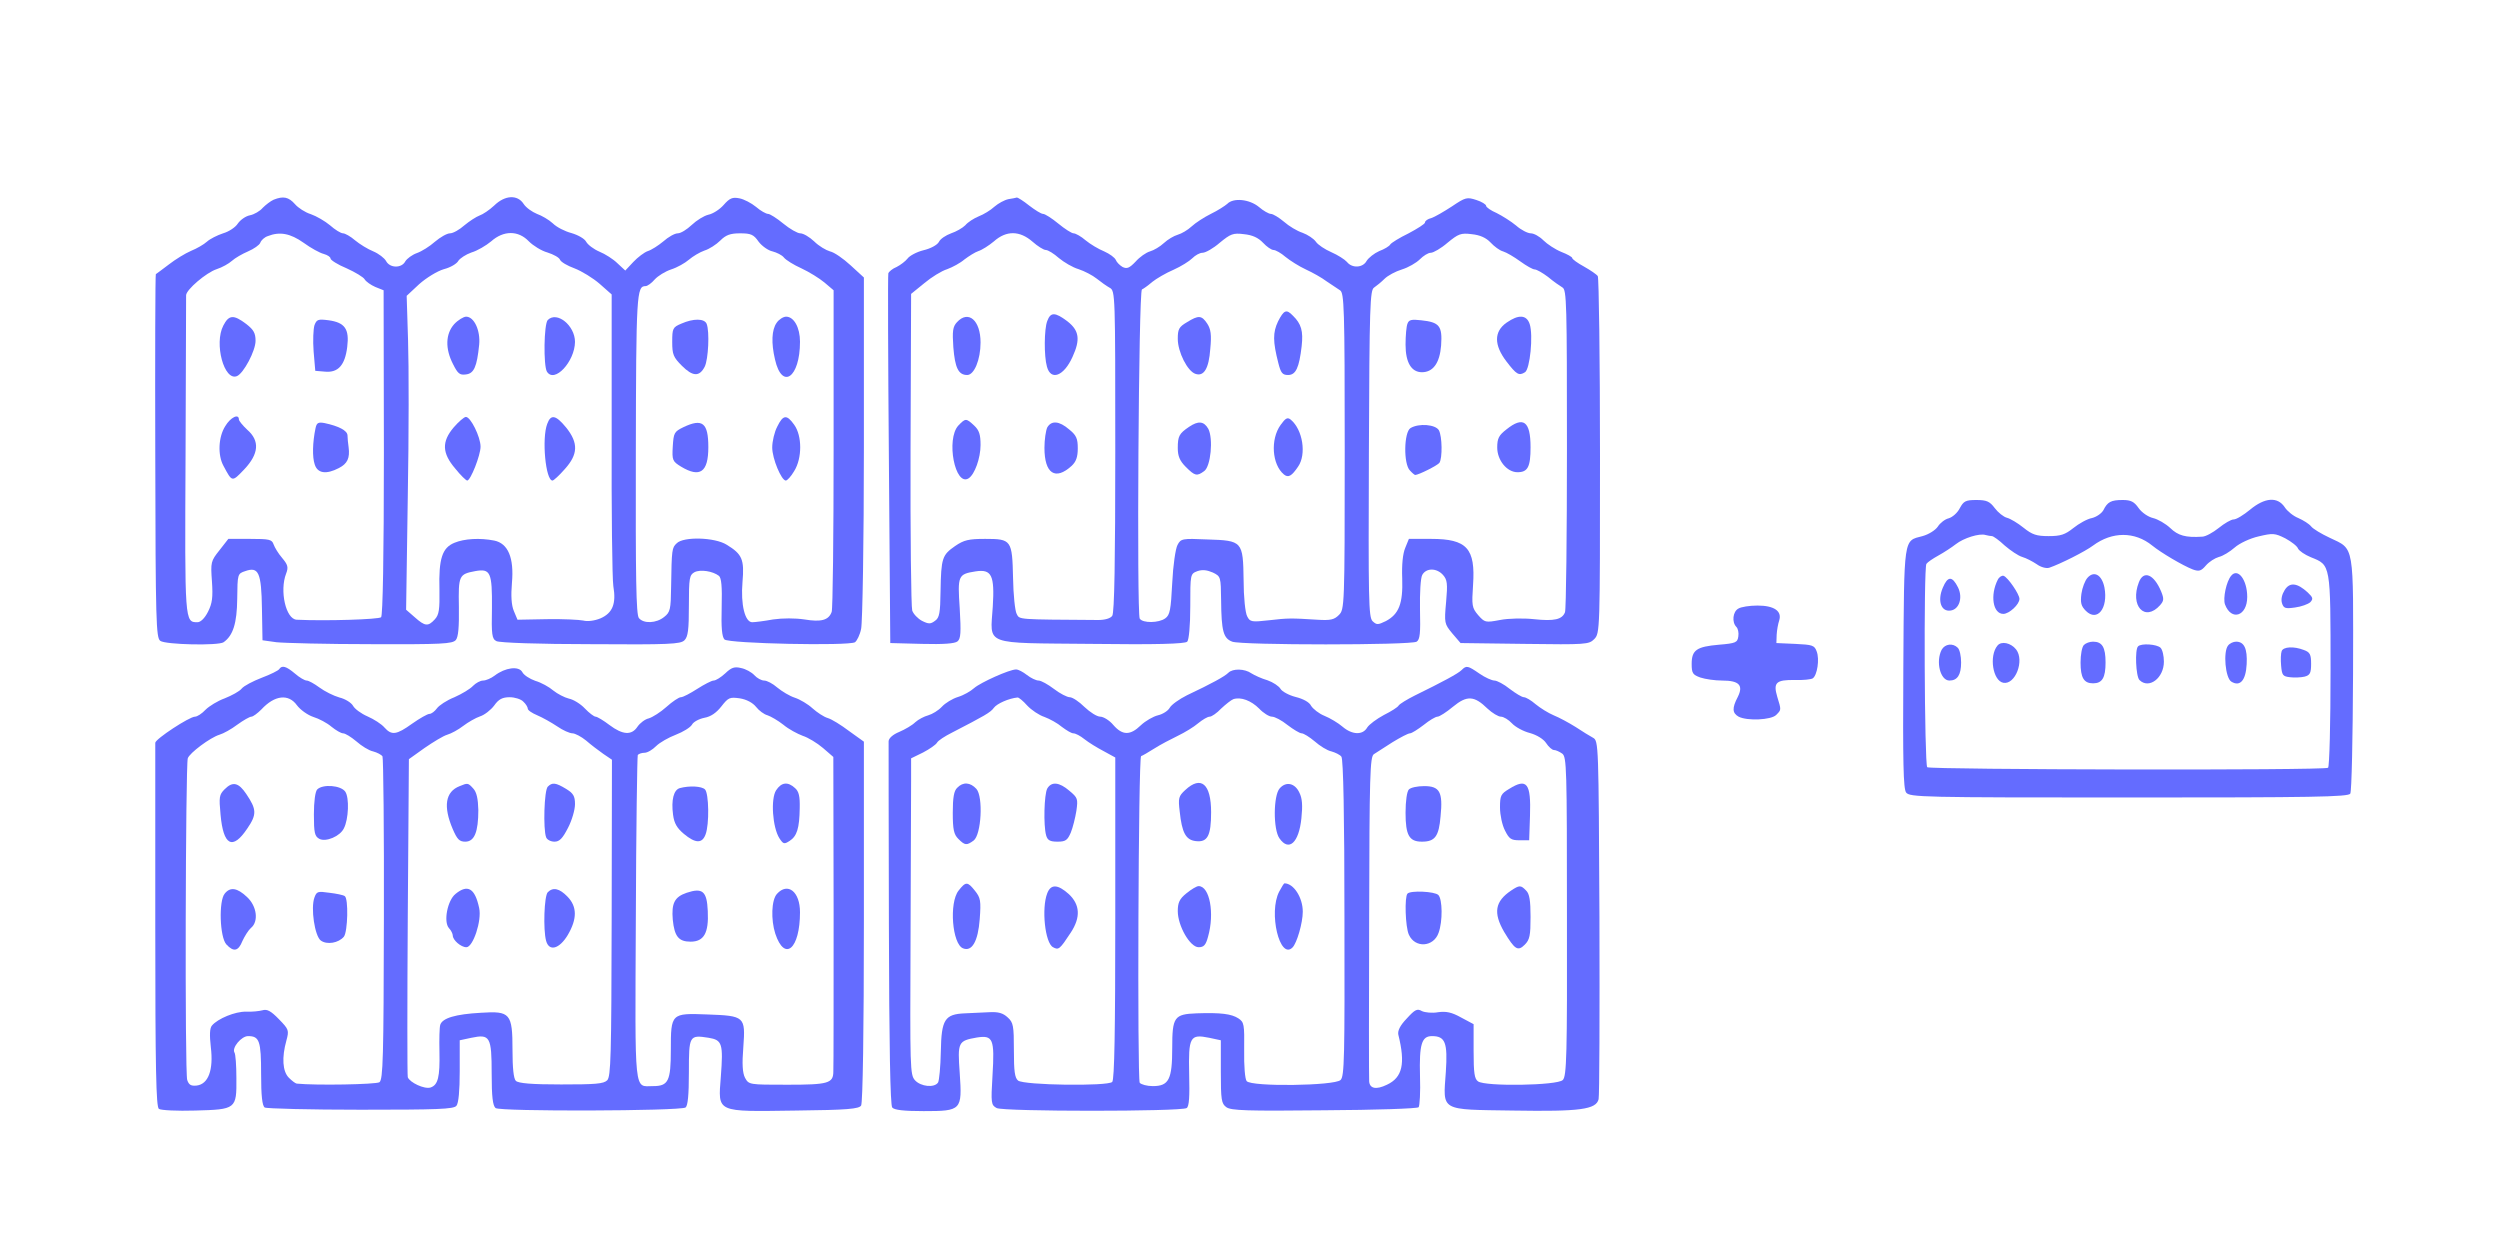
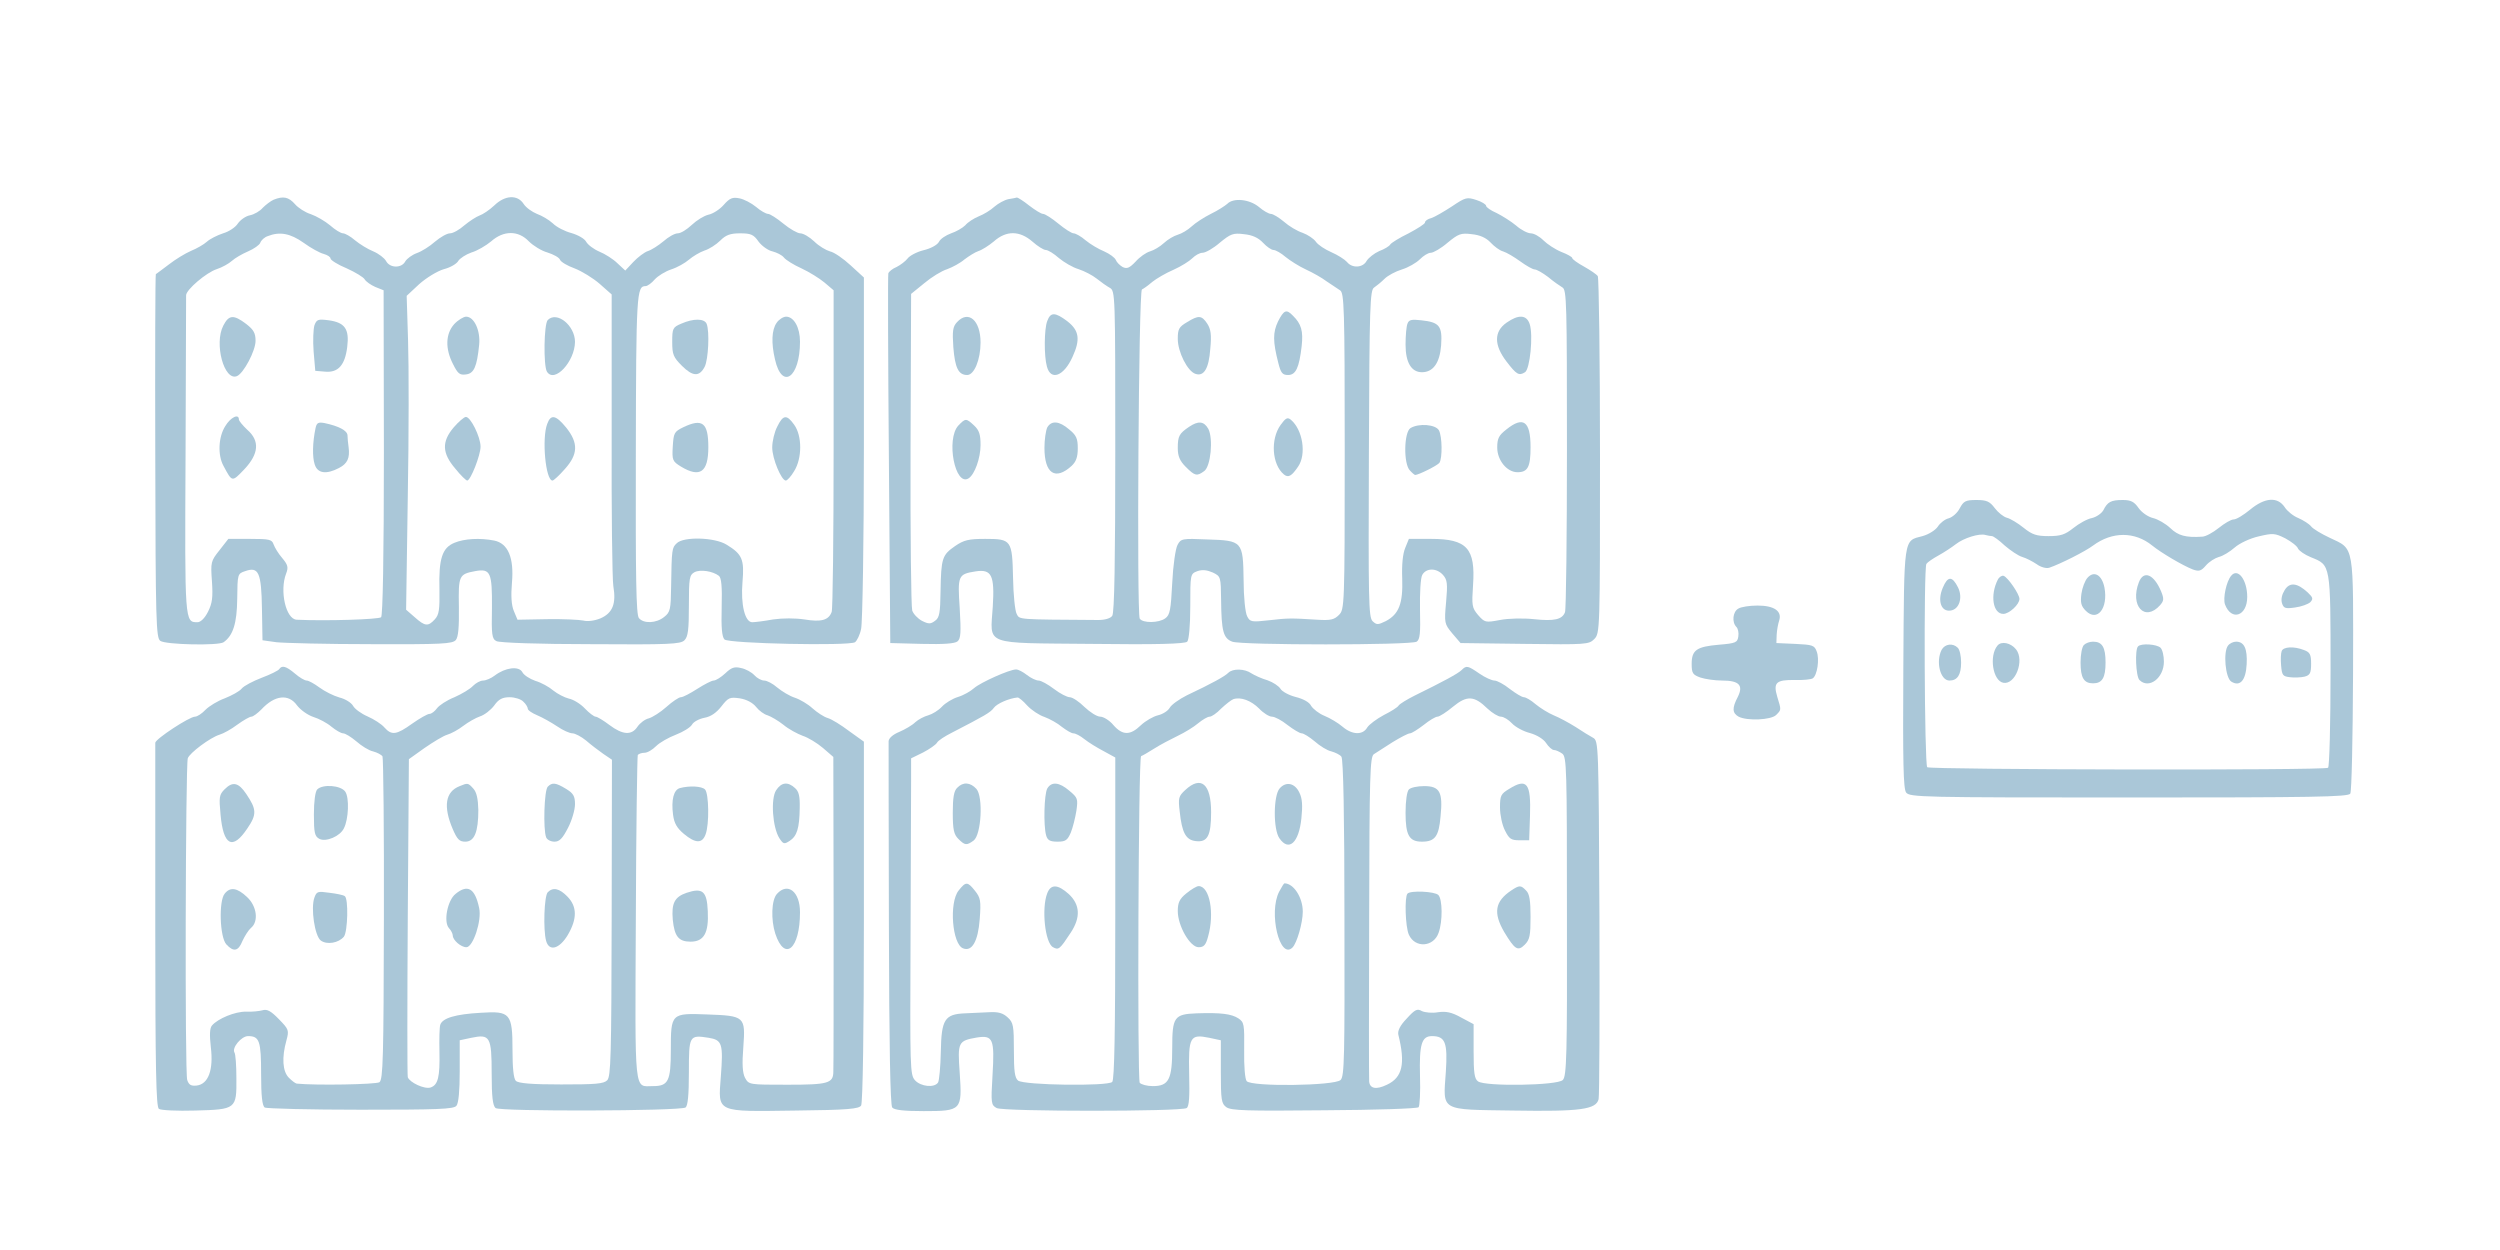
<svg xmlns="http://www.w3.org/2000/svg" version="1.0" width="900pt" height="450pt" viewBox="0 0 900 450" preserveAspectRatio="xMidYMid meet">
-   <g transform="translate(0,450) scale(0.1,-0.1)" fill="#646cff" stroke="none">
+   <g transform="translate(0,450) scale(0.1,-0.1)" fill="#aac7d8" stroke="none">
    <path d="M985 3781 c-11 -5 -28 -18 -39 -29 -10 -12 -31 -24 -46 -27 -16 -3 -35 -17 -44 -30 -8 -13 -32 -29 -53 -35 -21 -7 -47 -20 -58 -30 -11 -10 -37 -25 -57 -33 -21 -9 -57 -31 -80 -49 -24 -18 -45 -34 -47 -35 -2 -1 -3 -296 -2 -655 1 -598 3 -654 18 -665 18 -14 210 -18 228 -5 34 24 48 68 49 156 1 89 1 91 29 100 48 17 58 -5 60 -135 l2 -114 50 -7 c28 -3 181 -7 341 -7 255 -1 293 1 305 15 9 11 12 46 11 119 -2 113 0 118 59 129 55 10 61 -5 60 -133 -2 -96 0 -111 16 -119 10 -6 157 -11 339 -11 284 -2 324 0 338 14 13 13 16 38 16 125 0 99 2 110 20 120 21 11 66 4 88 -13 9 -7 12 -38 10 -113 -2 -74 1 -106 10 -116 15 -15 448 -24 470 -10 7 5 18 27 22 48 5 21 10 315 10 652 l0 613 -48 44 c-26 24 -59 47 -74 50 -14 4 -40 19 -57 36 -17 16 -39 29 -50 29 -10 0 -38 16 -61 35 -23 19 -48 35 -55 35 -7 0 -27 11 -43 25 -17 14 -44 28 -60 31 -25 5 -35 1 -57 -24 -14 -16 -39 -32 -55 -35 -16 -4 -42 -20 -60 -37 -17 -16 -39 -30 -50 -30 -11 0 -34 -13 -52 -29 -18 -15 -43 -31 -56 -35 -12 -4 -36 -22 -52 -39 l-29 -31 -28 26 c-15 15 -45 34 -65 42 -21 9 -42 25 -48 36 -6 11 -29 24 -53 31 -23 6 -53 21 -67 35 -14 13 -40 28 -57 34 -17 7 -39 22 -48 36 -22 34 -67 32 -106 -6 -17 -16 -41 -32 -53 -36 -11 -4 -36 -20 -54 -35 -18 -16 -41 -29 -52 -29 -11 0 -35 -14 -54 -30 -19 -17 -48 -35 -65 -41 -17 -6 -36 -20 -42 -30 -13 -25 -55 -25 -69 1 -6 11 -27 27 -46 35 -20 8 -49 26 -66 40 -16 14 -36 25 -43 25 -8 0 -29 13 -47 29 -18 15 -49 33 -69 40 -20 6 -46 23 -57 36 -23 26 -42 30 -77 16z m108 -155 c26 -19 59 -37 72 -40 14 -4 25 -11 25 -17 0 -5 26 -22 58 -35 31 -14 61 -32 65 -40 5 -8 22 -20 38 -27 l30 -12 1 -584 c0 -375 -4 -587 -10 -593 -8 -8 -199 -14 -304 -9 -39 2 -62 104 -38 166 9 23 6 32 -14 56 -14 16 -27 38 -31 49 -6 18 -15 20 -85 20 l-78 0 -32 -41 c-31 -39 -32 -43 -27 -112 4 -58 1 -79 -14 -109 -12 -24 -27 -38 -38 -38 -46 0 -46 -2 -43 599 1 311 2 571 2 578 0 20 73 82 110 94 19 6 44 20 55 30 11 10 37 25 58 34 21 9 41 23 44 31 3 9 15 20 27 24 43 17 81 10 129 -24z m811 5 c15 -15 45 -34 67 -40 22 -7 42 -18 45 -26 3 -8 27 -22 52 -31 26 -10 67 -35 91 -56 l43 -38 0 -502 c-1 -277 2 -523 6 -548 11 -64 -3 -97 -46 -116 -22 -9 -47 -12 -62 -8 -14 3 -73 6 -131 5 l-106 -2 -13 31 c-9 21 -11 55 -7 102 8 90 -14 142 -64 152 -51 10 -107 7 -143 -8 -44 -18 -57 -57 -54 -168 1 -72 -1 -91 -17 -108 -24 -26 -35 -25 -72 8 l-31 27 6 405 c4 223 4 477 1 565 l-5 160 45 42 c26 23 65 47 89 54 24 6 47 20 52 30 6 9 27 23 47 30 21 6 53 25 71 40 45 40 98 40 136 0z m827 -1 c12 -16 35 -32 50 -35 15 -4 34 -13 41 -22 7 -9 36 -27 63 -39 28 -13 65 -36 83 -51 l33 -28 0 -571 c0 -313 -3 -578 -7 -587 -11 -30 -38 -37 -98 -27 -34 5 -78 5 -113 0 -32 -6 -66 -10 -75 -10 -26 0 -42 63 -35 145 7 81 -1 100 -57 134 -43 27 -156 30 -180 5 -17 -16 -18 -21 -20 -157 -1 -80 -3 -91 -25 -108 -28 -23 -74 -25 -91 -4 -10 12 -12 144 -11 592 1 577 3 603 35 603 7 0 22 11 33 24 12 13 38 29 59 36 22 7 50 23 64 35 14 12 39 27 56 33 17 5 43 22 57 36 20 20 36 26 71 26 39 0 49 -4 67 -30z" />
    <path d="M804 3328 c-34 -65 3 -201 49 -182 24 10 67 91 67 127 0 28 -7 40 -34 61 -45 34 -62 33 -82 -6z" />
    <path d="M1132 3329 c-4 -13 -6 -55 -3 -94 l6 -70 36 -3 c46 -4 71 23 79 89 8 64 -8 88 -67 96 -38 5 -43 3 -51 -18z" />
    <path d="M811 2966 c-25 -39 -28 -105 -6 -144 31 -58 30 -58 74 -12 53 56 57 103 11 143 -16 15 -30 32 -30 37 0 22 -30 8 -49 -24z" />
    <path d="M1136 2959 c-11 -52 -12 -105 -3 -131 10 -32 41 -37 87 -13 31 16 40 36 35 75 -2 14 -4 33 -4 43 -1 17 -31 33 -83 44 -22 4 -28 1 -32 -18z" />
    <path d="M1635 3333 c-31 -35 -33 -88 -4 -144 17 -34 24 -40 46 -37 29 3 40 27 48 107 5 51 -18 101 -47 101 -9 0 -29 -12 -43 -27z" />
    <path d="M1972 3348 c-14 -14 -16 -165 -3 -186 27 -43 100 36 101 107 0 59 -65 112 -98 79z" />
    <path d="M1633 2961 c-43 -51 -42 -92 6 -148 19 -24 39 -43 43 -43 12 0 48 91 48 122 0 35 -36 108 -53 107 -6 0 -26 -17 -44 -38z" />
    <path d="M1970 2974 c-20 -52 -6 -204 19 -204 4 0 24 18 44 41 48 53 50 94 5 150 -37 45 -55 49 -68 13z" />
    <path d="M2796 3338 c-18 -25 -20 -73 -6 -132 25 -111 90 -66 90 64 0 51 -22 90 -50 90 -10 0 -26 -10 -34 -22z" />
    <path d="M2453 3335 c-31 -13 -33 -17 -33 -66 0 -45 4 -55 35 -86 39 -39 63 -40 82 -3 13 26 18 126 7 154 -8 20 -48 20 -91 1z" />
    <path d="M2798 2964 c-10 -19 -18 -53 -18 -75 0 -40 33 -119 49 -119 5 0 19 15 30 34 29 46 29 127 0 167 -27 38 -40 36 -61 -7z" />
    <path d="M2460 2962 c-33 -16 -35 -21 -38 -69 -3 -50 -1 -54 30 -73 68 -41 98 -20 98 70 0 88 -21 105 -90 72z" />
    <path d="M3630 3783 c-14 -3 -36 -15 -50 -27 -14 -13 -39 -28 -57 -35 -17 -7 -39 -21 -48 -32 -10 -10 -33 -23 -51 -29 -19 -7 -39 -20 -44 -31 -6 -11 -30 -24 -56 -30 -24 -6 -50 -20 -57 -30 -7 -9 -25 -23 -39 -30 -15 -6 -28 -17 -30 -23 -2 -6 -1 -308 2 -671 l5 -660 114 -3 c78 -2 118 1 128 9 12 10 13 32 8 119 -8 118 -6 123 57 133 58 9 69 -14 62 -127 -9 -142 -39 -130 356 -134 233 -3 336 0 344 8 6 6 11 56 11 127 0 117 0 117 26 127 18 6 34 4 55 -5 29 -14 29 -16 30 -100 1 -111 8 -137 40 -149 33 -13 644 -13 664 0 12 8 14 30 12 115 -1 61 2 114 8 125 14 26 52 26 75 0 15 -17 17 -31 11 -97 -7 -76 -6 -79 22 -113 l30 -35 230 -3 c222 -3 232 -2 251 17 21 21 21 29 21 659 0 350 -4 642 -8 648 -4 6 -26 21 -49 34 -24 13 -43 27 -43 31 0 4 -18 14 -39 22 -22 9 -51 28 -65 42 -14 14 -34 25 -45 25 -11 0 -35 12 -53 28 -18 15 -50 35 -70 45 -21 9 -38 21 -38 26 0 5 -16 15 -35 21 -34 11 -39 10 -88 -23 -29 -19 -62 -38 -74 -42 -13 -3 -23 -10 -23 -16 0 -5 -27 -22 -59 -39 -33 -16 -62 -34 -66 -40 -3 -6 -21 -17 -40 -24 -18 -8 -38 -24 -45 -35 -13 -25 -52 -28 -71 -4 -8 9 -33 25 -56 35 -23 10 -49 27 -56 38 -8 11 -29 25 -48 32 -19 6 -49 24 -67 40 -18 15 -39 28 -47 28 -7 0 -27 11 -43 25 -34 28 -92 34 -114 11 -8 -7 -34 -24 -59 -36 -24 -12 -55 -32 -69 -45 -14 -13 -36 -26 -50 -30 -14 -4 -36 -17 -50 -30 -14 -13 -36 -26 -50 -30 -14 -4 -37 -20 -52 -37 -22 -23 -31 -27 -47 -19 -10 6 -21 17 -24 25 -4 9 -22 22 -42 31 -20 8 -50 26 -67 40 -16 14 -36 25 -43 25 -7 0 -32 16 -55 35 -23 19 -48 35 -55 35 -7 0 -29 14 -50 30 -21 17 -41 29 -44 29 -3 -1 -17 -4 -31 -6z m87 -153 c18 -16 40 -30 48 -30 8 0 29 -13 47 -29 18 -15 50 -34 71 -40 21 -7 50 -22 65 -34 15 -12 36 -27 47 -33 20 -11 20 -22 20 -589 0 -388 -3 -583 -11 -592 -6 -9 -26 -15 -50 -15 -295 2 -283 1 -294 22 -6 11 -12 69 -13 129 -3 137 -6 141 -100 141 -60 0 -77 -4 -109 -26 -46 -32 -50 -43 -52 -161 -1 -80 -4 -97 -20 -108 -16 -12 -23 -12 -47 0 -15 8 -31 25 -35 37 -4 13 -7 274 -6 582 l2 558 48 39 c25 21 62 44 82 50 19 7 47 22 62 35 16 12 38 26 50 30 13 4 38 20 56 35 45 40 93 39 139 -1z m830 -4 c13 -14 30 -26 38 -26 7 0 27 -11 43 -25 16 -13 49 -34 73 -45 24 -11 58 -30 75 -43 18 -12 39 -26 48 -32 15 -9 17 -59 17 -579 0 -562 -1 -570 -21 -590 -17 -17 -30 -20 -78 -17 -95 6 -105 6 -174 -2 -62 -7 -68 -6 -78 14 -7 12 -13 70 -13 130 -2 141 -4 143 -131 147 -90 4 -95 3 -107 -20 -7 -13 -16 -73 -19 -137 -5 -96 -8 -115 -25 -127 -23 -17 -81 -18 -92 -1 -11 19 -4 1181 8 1185 5 2 22 14 37 27 15 12 49 32 77 44 27 12 57 31 67 41 11 11 27 20 37 20 11 0 39 16 62 36 39 32 48 36 87 31 31 -3 52 -13 69 -31z m819 1 c13 -14 33 -29 45 -32 13 -4 40 -20 62 -36 22 -16 45 -29 52 -29 7 0 28 -12 48 -27 19 -16 42 -32 52 -38 15 -9 16 -57 16 -580 0 -314 -3 -579 -7 -589 -10 -26 -38 -33 -112 -25 -37 4 -92 3 -122 -3 -53 -10 -55 -9 -79 18 -22 26 -23 34 -18 108 9 132 -22 166 -151 166 l-80 0 -13 -32 c-9 -21 -13 -61 -11 -111 3 -90 -12 -128 -59 -153 -29 -14 -33 -14 -48 0 -14 15 -15 76 -13 604 2 536 4 588 19 597 9 6 26 20 37 31 12 12 40 27 63 34 23 7 52 24 64 36 13 13 30 24 40 24 9 0 37 16 60 36 39 32 48 36 87 31 30 -3 52 -13 68 -30z" />
    <path d="M3770 3344 c-11 -28 -12 -126 -1 -164 14 -52 61 -34 92 35 29 63 24 95 -18 128 -45 34 -61 34 -73 1z" />
    <path d="M3445 3340 c-15 -16 -17 -32 -13 -90 6 -74 18 -100 50 -100 25 0 48 55 48 117 0 80 -44 118 -85 73z" />
    <path d="M3450 2968 c-45 -49 -12 -221 37 -190 22 14 43 73 43 120 0 38 -5 53 -23 70 -29 27 -31 27 -57 0z" />
    <path d="M3770 2961 c-5 -11 -10 -44 -10 -73 0 -93 39 -119 98 -65 16 15 22 32 22 63 0 35 -5 47 -31 68 -36 31 -64 33 -79 7z" />
    <path d="M4601 3343 c-19 -40 -19 -72 1 -150 9 -36 15 -43 35 -43 28 0 40 26 49 104 6 54 -1 80 -32 110 -23 24 -32 20 -53 -21z" />
    <path d="M4273 3340 c-29 -17 -33 -25 -33 -60 0 -47 35 -117 64 -126 30 -10 48 19 53 90 5 51 2 71 -11 91 -20 30 -31 31 -73 5z" />
    <path d="M4610 2970 c-37 -52 -31 -142 12 -178 16 -13 28 -6 51 28 31 44 17 133 -26 169 -12 10 -19 6 -37 -19z" />
    <path d="M4280 2963 c-35 -24 -40 -33 -40 -76 0 -29 7 -46 29 -68 33 -33 40 -34 66 -15 24 17 33 117 15 152 -16 28 -36 30 -70 7z" />
    <path d="M5423 3338 c-45 -32 -45 -80 0 -139 36 -47 45 -53 67 -39 18 11 30 133 17 173 -11 34 -40 36 -84 5z" />
    <path d="M5067 3335 c-4 -9 -7 -43 -7 -76 0 -64 21 -99 59 -99 40 0 64 33 69 96 5 71 -6 84 -72 91 -34 4 -44 2 -49 -12z" />
    <path d="M5423 2954 c-27 -21 -33 -32 -33 -65 0 -46 35 -89 73 -89 37 0 47 19 47 90 0 94 -26 113 -87 64z" />
    <path d="M5078 2959 c-24 -14 -26 -130 -2 -153 8 -9 17 -16 18 -16 13 0 82 35 88 44 11 17 10 95 -2 117 -12 21 -72 26 -102 8z" />
    <path d="M7055 2670 c-8 -16 -26 -32 -40 -36 -13 -3 -31 -17 -39 -30 -9 -13 -33 -28 -55 -34 -69 -18 -66 2 -69 -474 -2 -344 0 -435 10 -449 13 -17 55 -18 803 -18 660 0 790 2 796 14 5 7 9 201 10 430 1 475 6 448 -84 491 -30 14 -60 32 -67 41 -7 9 -28 22 -46 30 -18 7 -40 25 -49 39 -26 39 -72 35 -125 -9 -23 -19 -49 -35 -59 -35 -9 0 -33 -14 -54 -31 -20 -16 -47 -31 -59 -31 -60 -4 -87 4 -115 31 -17 16 -45 32 -62 36 -17 4 -40 19 -52 36 -16 23 -28 29 -57 29 -43 0 -55 -7 -70 -37 -7 -12 -25 -24 -41 -28 -17 -3 -47 -20 -67 -36 -30 -24 -46 -29 -89 -29 -43 0 -59 5 -90 30 -21 17 -48 33 -60 36 -12 3 -32 19 -44 35 -18 24 -29 29 -66 29 -39 0 -46 -4 -60 -30z m116 -100 c5 0 26 -15 46 -34 21 -18 49 -37 63 -41 14 -4 37 -16 52 -26 15 -11 34 -16 45 -13 41 14 130 59 158 80 69 51 150 51 213 0 32 -26 110 -72 146 -86 22 -8 30 -6 47 14 12 14 33 27 47 31 14 3 40 19 57 34 17 15 55 33 86 40 51 12 58 12 96 -7 22 -12 43 -28 46 -37 4 -8 24 -22 46 -31 72 -29 71 -22 71 -408 0 -190 -4 -347 -9 -350 -15 -10 -1434 -7 -1443 2 -10 10 -13 716 -3 732 4 6 23 19 43 30 20 11 49 30 63 41 28 22 85 40 107 33 8 -2 18 -4 23 -4z" />
    <path d="M7515 2420 c-9 -10 -19 -36 -22 -58 -4 -32 -1 -44 16 -61 41 -41 81 9 67 84 -9 45 -37 62 -61 35z" />
    <path d="M8032 2427 c-17 -20 -30 -81 -22 -103 23 -61 80 -42 80 27 0 62 -34 106 -58 76z" />
    <path d="M7192 2413 c-28 -55 -18 -123 20 -123 21 0 58 34 58 54 0 17 -42 78 -57 83 -6 2 -16 -4 -21 -14z" />
    <path d="M7700 2404 c-33 -85 21 -144 76 -83 14 16 15 23 4 50 -26 62 -63 77 -80 33z" />
    <path d="M6994 2384 c-20 -47 -6 -87 28 -82 31 4 45 46 27 83 -21 42 -37 42 -55 -1z" />
    <path d="M8225 2376 c-10 -16 -14 -33 -10 -47 6 -19 12 -21 47 -16 23 3 47 12 55 19 11 12 10 17 -9 35 -38 35 -65 38 -83 9z" />
    <path d="M7191 2176 c-31 -37 -17 -127 21 -134 43 -8 77 80 46 120 -19 24 -53 31 -67 14z" />
    <path d="M7502 2178 c-7 -7 -12 -35 -12 -63 0 -55 12 -75 45 -75 33 0 45 20 45 75 0 55 -12 75 -45 75 -12 0 -26 -5 -33 -12z" />
    <path d="M8021 2176 c-18 -22 -10 -117 12 -130 31 -19 52 4 55 63 3 56 -9 81 -38 81 -10 0 -23 -6 -29 -14z" />
    <path d="M6990 2161 c-22 -43 -5 -111 28 -111 29 0 42 21 42 65 0 23 -5 46 -12 53 -18 18 -46 14 -58 -7z" />
    <path d="M7697 2173 c-12 -11 -8 -108 5 -121 34 -34 88 7 88 66 0 21 -5 43 -12 50 -13 13 -70 17 -81 5z" />
    <path d="M8214 2156 c-3 -8 -4 -31 -2 -52 3 -35 6 -39 32 -42 15 -2 39 -1 52 2 20 5 24 13 24 46 0 34 -4 42 -26 50 -36 14 -74 12 -80 -4z" />
    <path d="M6258 2309 c-20 -11 -24 -49 -7 -66 6 -6 9 -21 7 -34 -3 -22 -9 -25 -70 -30 -80 -7 -98 -19 -98 -69 0 -34 4 -39 31 -49 18 -6 53 -11 79 -11 61 0 77 -17 56 -59 -21 -40 -20 -58 3 -71 31 -16 117 -12 135 6 19 19 19 17 4 66 -15 51 -4 61 64 60 29 -1 58 2 64 6 16 11 25 69 14 97 -8 22 -15 24 -77 27 l-68 3 1 30 c1 17 5 39 9 51 11 34 -18 54 -78 54 -29 0 -60 -5 -69 -11z" />
    <path d="M1005 2091 c-3 -5 -31 -19 -63 -31 -31 -12 -64 -29 -72 -39 -8 -10 -36 -25 -61 -35 -25 -9 -56 -28 -69 -41 -13 -14 -30 -25 -38 -25 -20 0 -142 -80 -143 -94 0 -6 0 -303 0 -660 0 -515 3 -651 13 -658 7 -5 66 -8 130 -6 148 4 150 5 149 117 0 45 -3 87 -7 92 -10 17 25 59 49 59 41 0 47 -17 47 -136 0 -79 4 -115 13 -121 6 -4 162 -8 345 -8 278 0 335 2 345 14 8 9 12 55 12 125 l0 111 42 9 c67 14 73 4 73 -129 0 -84 4 -115 14 -124 16 -13 662 -11 684 2 8 6 12 43 12 127 0 132 1 135 71 124 49 -8 53 -21 44 -140 -10 -131 -20 -126 270 -122 187 2 227 6 235 18 6 9 10 273 10 662 l0 648 -53 38 c-29 22 -63 43 -77 47 -14 4 -38 20 -55 35 -16 15 -45 32 -63 38 -19 6 -47 23 -64 37 -16 14 -37 25 -47 25 -10 0 -26 9 -35 19 -10 11 -32 23 -48 26 -24 6 -35 2 -57 -19 -15 -14 -34 -26 -42 -26 -7 0 -34 -14 -59 -30 -25 -16 -51 -30 -59 -30 -7 0 -31 -16 -52 -35 -21 -19 -50 -37 -63 -41 -14 -3 -32 -17 -41 -30 -21 -32 -53 -30 -101 6 -21 16 -44 30 -50 30 -5 0 -23 13 -39 30 -15 16 -41 32 -57 35 -16 4 -41 17 -56 29 -15 13 -44 29 -65 35 -20 7 -42 21 -47 32 -13 22 -61 16 -99 -13 -13 -10 -32 -18 -42 -18 -10 0 -26 -9 -36 -19 -10 -11 -40 -29 -67 -41 -28 -11 -56 -30 -63 -40 -8 -11 -20 -20 -27 -20 -7 0 -35 -16 -62 -35 -57 -41 -74 -43 -100 -14 -10 12 -38 30 -61 40 -23 10 -46 27 -52 38 -6 11 -28 25 -49 30 -21 6 -53 22 -72 36 -19 14 -39 25 -46 25 -7 0 -26 11 -42 25 -32 27 -47 31 -57 16z m64 -130 c12 -16 38 -35 59 -42 20 -6 50 -22 65 -35 16 -13 35 -24 42 -24 8 0 29 -13 48 -29 18 -16 45 -33 60 -36 15 -4 30 -12 34 -18 3 -6 6 -270 5 -586 -1 -500 -3 -577 -16 -587 -12 -8 -228 -12 -298 -5 -5 1 -17 10 -28 21 -23 23 -26 73 -9 134 10 37 9 40 -27 77 -29 30 -43 37 -59 32 -11 -3 -37 -6 -59 -5 -39 1 -102 -25 -123 -50 -8 -9 -9 -34 -4 -78 10 -82 -9 -133 -51 -138 -20 -2 -28 2 -34 20 -9 24 -6 1131 2 1158 6 19 81 75 114 85 14 4 43 20 64 36 22 16 45 29 51 29 6 0 22 12 36 26 48 52 98 57 128 15z m815 13 c9 -8 16 -20 16 -25 0 -6 15 -16 34 -24 19 -8 51 -26 72 -40 20 -14 45 -25 55 -25 9 0 32 -12 49 -26 17 -15 45 -36 62 -48 l31 -21 -1 -569 c-1 -502 -3 -571 -16 -585 -13 -13 -43 -15 -166 -15 -106 0 -154 4 -163 13 -8 8 -12 46 -12 111 0 132 -8 141 -114 134 -91 -5 -138 -19 -146 -43 -3 -9 -4 -53 -3 -97 2 -91 -5 -120 -32 -129 -22 -7 -75 18 -82 37 -2 7 -2 268 0 579 l4 566 56 40 c32 22 68 44 82 48 14 4 40 18 58 32 17 13 45 29 60 34 16 5 39 23 51 39 16 23 30 30 56 30 18 0 41 -7 49 -16z m838 -19 c10 -13 29 -27 41 -30 12 -4 38 -19 57 -34 19 -16 51 -33 70 -40 19 -6 52 -26 73 -44 l37 -32 1 -555 c0 -305 0 -565 -1 -577 0 -43 -18 -48 -165 -48 -139 0 -139 0 -153 25 -9 18 -11 49 -6 111 8 110 5 112 -130 117 -130 5 -131 4 -131 -128 0 -112 -9 -130 -64 -130 -69 0 -65 -42 -62 601 1 321 5 587 7 591 3 4 14 8 24 8 11 0 29 11 42 24 13 13 45 31 71 41 26 10 52 26 58 36 5 10 25 21 45 25 23 4 43 18 61 41 25 32 30 34 66 29 25 -4 47 -16 59 -31z" />
    <path d="M809 1659 c-20 -20 -21 -28 -15 -92 10 -111 43 -129 96 -50 35 51 34 69 -3 124 -28 42 -49 47 -78 18z" />
    <path d="M1142 1658 c-7 -7 -12 -43 -12 -90 0 -67 3 -79 20 -88 23 -12 74 9 88 38 17 33 20 110 5 132 -16 23 -81 28 -101 8z" />
    <path d="M809 1283 c-22 -26 -18 -157 6 -183 26 -28 43 -25 58 13 8 17 21 38 30 46 29 23 22 79 -14 112 -35 33 -60 37 -80 12z" />
    <path d="M1132 1269 c-14 -38 1 -139 23 -155 22 -16 64 -9 83 14 14 18 17 138 3 146 -5 4 -30 9 -55 12 -42 6 -46 5 -54 -17z" />
    <path d="M1655 1670 c-52 -20 -60 -73 -25 -155 16 -37 24 -45 45 -45 33 0 47 35 47 114 -1 40 -6 64 -18 77 -19 21 -20 21 -49 9z" />
    <path d="M1972 1668 c-13 -13 -17 -153 -6 -182 3 -9 17 -16 30 -16 18 0 29 11 49 50 14 27 25 65 25 85 0 29 -6 39 -32 55 -38 23 -50 24 -66 8z" />
    <path d="M1640 1282 c-29 -23 -44 -100 -24 -123 8 -8 14 -21 14 -27 0 -16 29 -42 49 -42 24 0 56 96 46 141 -15 71 -41 87 -85 51z" />
    <path d="M1972 1288 c-13 -13 -17 -135 -6 -175 11 -40 48 -29 78 21 34 58 34 102 -1 138 -29 30 -52 35 -71 16z" />
    <path d="M2794 1655 c-20 -31 -13 -134 12 -173 14 -21 17 -22 37 -9 26 17 35 45 36 118 1 42 -3 60 -17 72 -26 24 -49 21 -68 -8z" />
    <path d="M2448 1663 c-23 -6 -32 -43 -25 -96 4 -31 14 -48 39 -69 42 -35 66 -35 78 -2 14 36 12 148 -2 162 -12 12 -56 14 -90 5z" />
    <path d="M2472 1286 c-44 -15 -55 -38 -50 -97 6 -60 21 -79 64 -79 48 0 66 31 62 110 -3 72 -19 85 -76 66z" />
    <path d="M2797 1282 c-20 -22 -22 -93 -6 -143 34 -103 89 -55 89 77 0 74 -44 109 -83 66z" />
    <path d="M5262 2088 c-13 -13 -67 -42 -169 -92 -28 -14 -54 -30 -58 -36 -3 -6 -27 -21 -53 -34 -26 -14 -53 -34 -60 -45 -16 -28 -54 -27 -89 3 -15 13 -45 31 -65 39 -20 8 -41 25 -48 36 -6 13 -28 25 -56 32 -24 6 -49 20 -54 29 -6 10 -27 24 -47 31 -21 6 -47 18 -58 25 -24 17 -67 18 -83 2 -13 -13 -58 -38 -149 -81 -28 -14 -56 -34 -62 -45 -6 -11 -25 -23 -42 -27 -17 -4 -45 -20 -62 -36 -38 -37 -66 -37 -99 1 -14 17 -36 30 -47 30 -12 0 -37 16 -57 35 -19 19 -43 35 -53 35 -9 0 -35 13 -57 30 -21 16 -46 30 -55 30 -9 0 -28 9 -42 20 -14 11 -31 20 -39 20 -24 0 -128 -47 -151 -67 -12 -11 -38 -26 -58 -32 -20 -6 -46 -22 -58 -35 -13 -14 -35 -27 -49 -31 -15 -4 -36 -15 -47 -25 -11 -11 -37 -26 -58 -35 -22 -9 -37 -22 -38 -33 0 -9 0 -307 1 -662 1 -438 5 -649 12 -657 7 -9 42 -13 113 -13 137 0 139 3 130 137 -8 112 -6 116 62 128 58 9 64 -5 56 -137 -6 -100 -5 -106 15 -117 24 -13 663 -13 684 0 9 6 11 41 9 122 -3 135 3 145 72 131 l42 -9 0 -113 c0 -102 2 -115 20 -128 17 -12 73 -14 352 -11 183 1 336 6 340 11 4 4 7 55 5 112 -3 115 6 144 43 144 48 0 57 -23 50 -129 -10 -143 -24 -135 243 -139 242 -4 298 4 307 41 3 12 4 307 3 656 -3 622 -3 634 -23 645 -11 6 -39 23 -63 39 -24 15 -59 34 -79 42 -19 8 -48 26 -65 40 -16 14 -35 25 -42 25 -7 0 -30 14 -51 30 -21 17 -46 30 -55 30 -9 0 -34 11 -54 25 -42 29 -47 30 -64 13z m-1564 -128 c15 -16 43 -35 62 -41 19 -7 48 -23 63 -36 16 -12 34 -23 41 -23 8 0 25 -9 40 -21 15 -12 46 -31 69 -43 l42 -23 0 -578 c0 -406 -3 -582 -11 -590 -16 -16 -318 -12 -339 5 -12 10 -15 34 -15 109 0 88 -2 100 -22 118 -17 16 -34 21 -68 19 -25 -1 -64 -3 -86 -4 -73 -3 -85 -22 -87 -137 -1 -55 -6 -106 -10 -112 -13 -20 -62 -15 -83 8 -18 20 -18 43 -16 512 1 271 2 527 2 569 l0 78 43 21 c23 12 46 28 50 35 4 8 29 24 55 37 116 60 138 72 150 89 11 15 54 34 85 37 4 1 20 -12 35 -29z m835 -11 c15 -16 36 -29 46 -29 10 0 35 -13 56 -30 21 -16 44 -30 51 -30 7 0 28 -13 47 -29 18 -16 45 -33 60 -36 14 -4 31 -12 36 -19 7 -8 11 -216 11 -580 1 -503 0 -571 -14 -584 -21 -21 -321 -25 -338 -4 -6 7 -10 54 -9 112 1 93 0 100 -21 114 -25 16 -63 21 -150 18 -81 -3 -88 -13 -88 -125 0 -113 -12 -137 -70 -137 -21 0 -42 6 -47 12 -9 16 -5 1172 5 1176 4 1 25 13 47 27 22 14 60 34 85 46 25 12 58 32 73 45 16 13 34 24 42 24 7 0 26 13 41 29 16 15 36 31 44 34 27 9 64 -5 93 -34z m822 0 c17 -16 39 -29 48 -29 10 0 28 -11 40 -24 12 -13 41 -29 65 -35 25 -7 49 -22 58 -36 9 -14 22 -25 28 -25 7 0 20 -6 30 -13 16 -12 17 -50 17 -586 1 -499 -1 -576 -15 -589 -19 -20 -279 -24 -305 -5 -13 9 -16 30 -16 109 l0 97 -45 24 c-34 19 -54 23 -83 19 -21 -4 -47 -1 -58 4 -17 10 -25 6 -55 -27 -24 -25 -33 -44 -30 -58 26 -104 15 -154 -41 -180 -39 -19 -62 -14 -64 12 -1 10 -1 277 0 593 1 511 3 576 17 585 9 6 39 25 67 43 28 17 56 32 63 32 6 0 28 14 49 30 21 17 43 30 50 30 7 0 32 16 56 36 50 41 76 40 124 -7z" />
    <path d="M3446 1664 c-12 -11 -16 -36 -16 -90 0 -61 4 -78 20 -94 24 -24 30 -24 55 -6 28 21 35 158 10 186 -22 24 -48 26 -69 4z" />
    <path d="M3770 1661 c-11 -21 -14 -132 -4 -168 5 -18 14 -23 41 -23 29 0 36 5 48 33 7 17 16 53 20 78 6 43 5 47 -25 72 -37 32 -65 34 -80 8z" />
    <path d="M3451 1294 c-35 -44 -23 -193 16 -208 32 -13 54 25 60 105 5 66 3 77 -17 102 -27 34 -33 34 -59 1z" />
    <path d="M3770 1284 c-21 -54 -8 -179 21 -194 20 -11 24 -8 64 53 36 55 33 100 -7 138 -40 36 -65 37 -78 3z" />
    <path d="M4267 1656 c-24 -22 -26 -29 -20 -78 8 -76 22 -102 58 -106 42 -5 55 19 55 104 0 102 -36 133 -93 80z" />
    <path d="M4607 1662 c-23 -25 -24 -148 -1 -180 34 -49 70 -16 79 72 5 46 3 72 -7 92 -16 35 -48 42 -71 16z" />
    <path d="M4605 1290 c-39 -75 2 -247 48 -201 16 16 37 89 37 129 0 51 -33 102 -66 102 -2 0 -10 -13 -19 -30z" />
    <path d="M4271 1284 c-25 -20 -31 -34 -31 -64 0 -53 44 -130 75 -130 19 0 26 8 34 38 24 84 6 182 -34 182 -7 0 -27 -12 -44 -26z" />
    <path d="M5433 1660 c-30 -18 -33 -24 -33 -67 0 -27 8 -64 18 -83 15 -30 22 -35 52 -35 l35 0 3 88 c4 118 -11 137 -75 97z" />
    <path d="M5072 1658 c-7 -7 -12 -41 -12 -84 0 -81 13 -104 59 -104 47 0 61 19 67 91 9 88 -3 109 -59 109 -24 0 -48 -5 -55 -12z" />
    <path d="M5440 1294 c-58 -39 -65 -80 -25 -149 38 -63 49 -71 74 -46 18 18 21 33 21 100 0 59 -4 84 -16 95 -19 20 -24 20 -54 0z" />
    <path d="M5067 1283 c-11 -11 -8 -120 5 -148 22 -49 89 -45 107 7 15 41 14 121 -1 136 -13 13 -100 17 -111 5z" />
  </g>
</svg>
